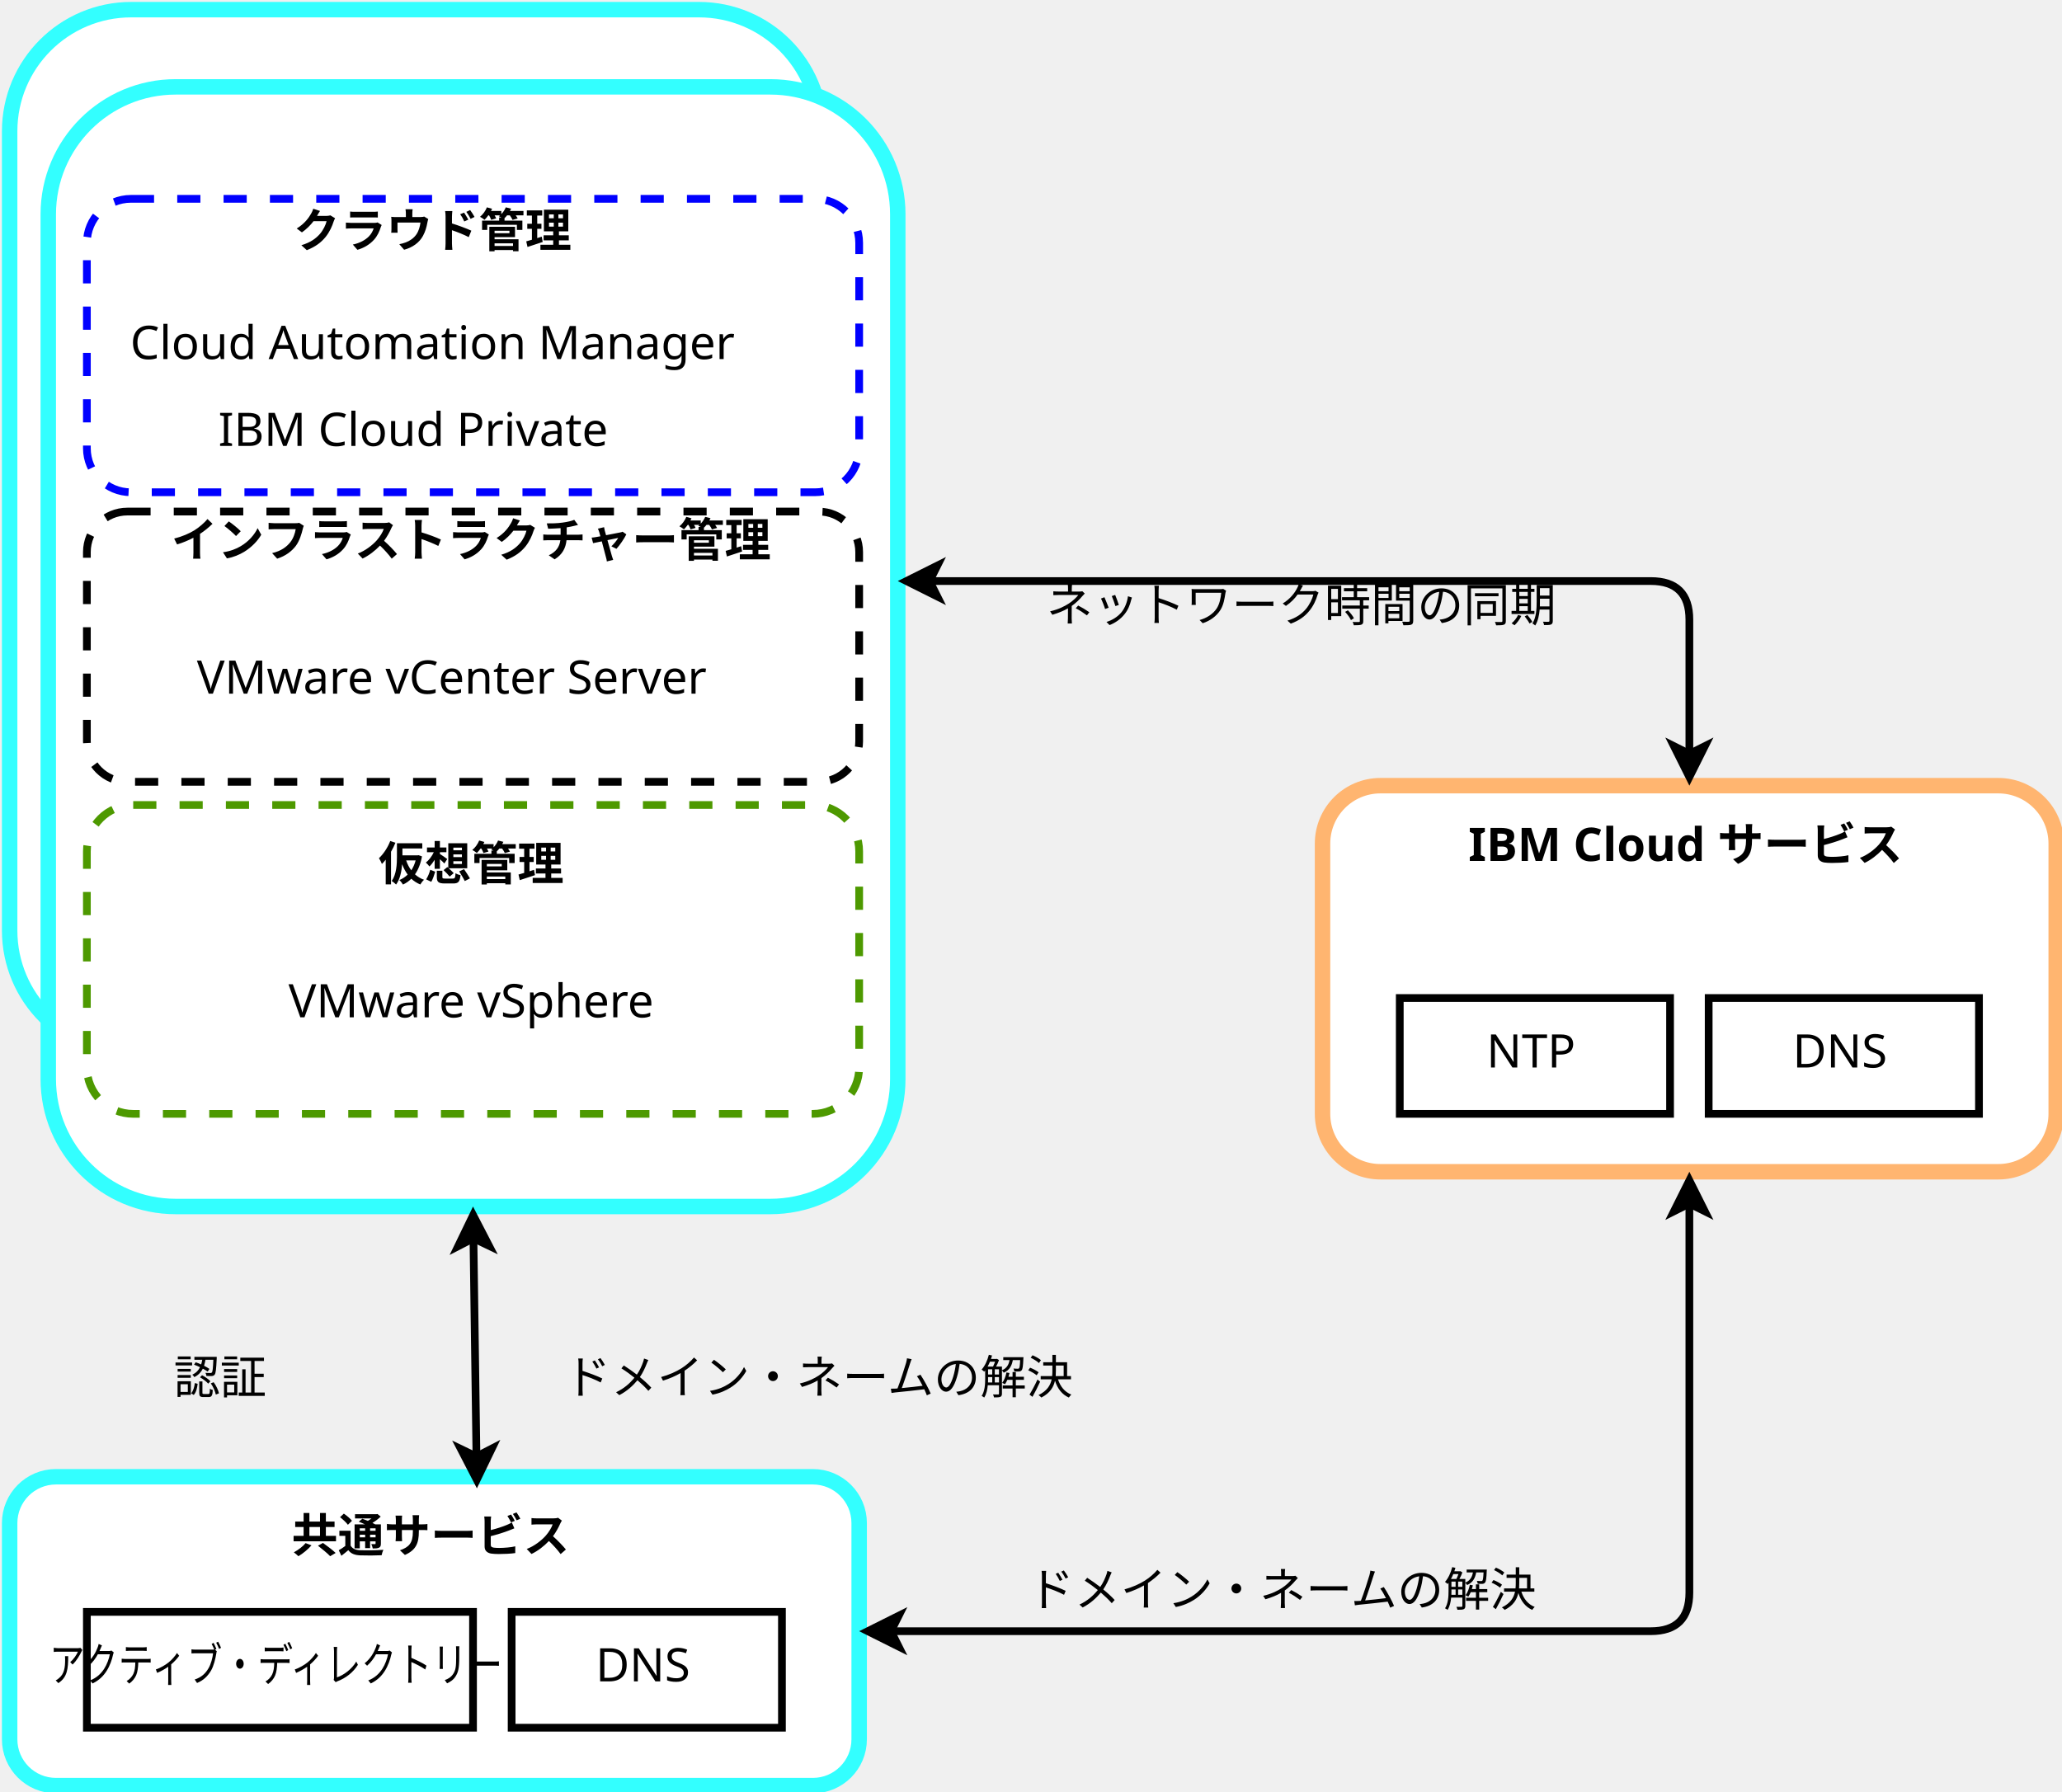
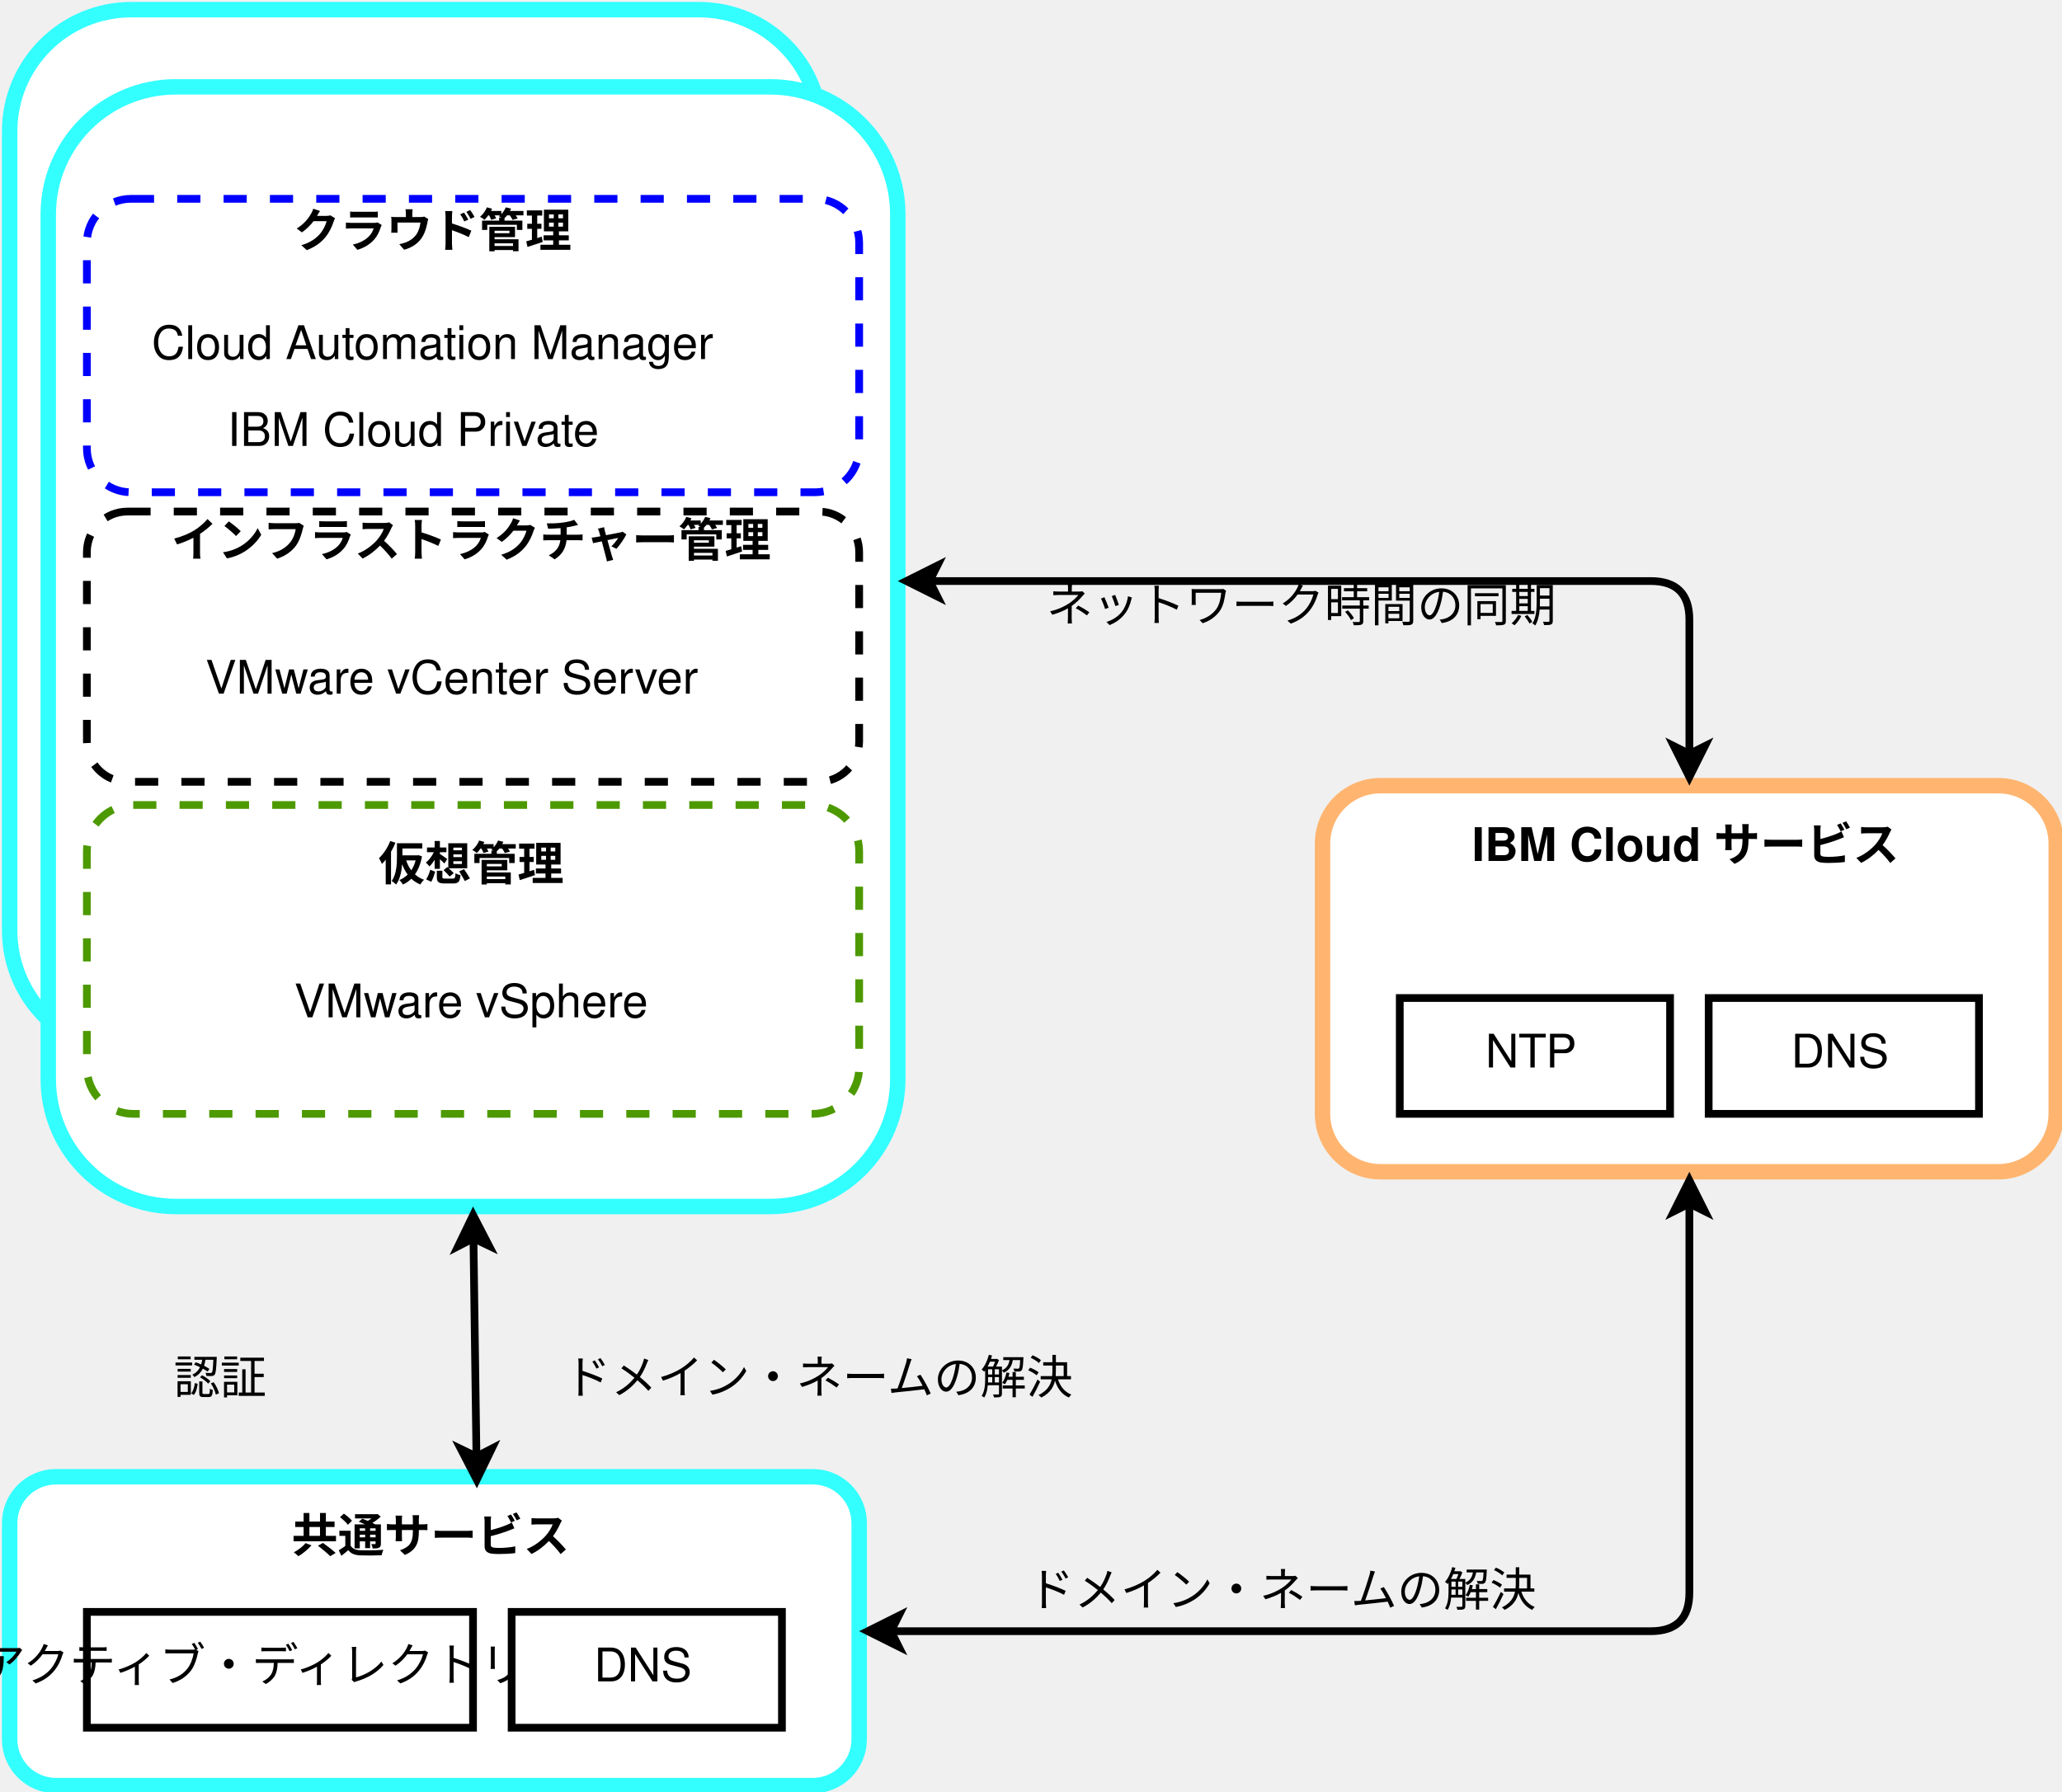
- <svg xmlns="http://www.w3.org/2000/svg" width="534px" height="464px" version="1.1" id="svg124">
-   <defs id="defs128" />
-   <g style="fill:#ffffff" id="g18" pointer-events="none" transform="translate(0.5,0.5)">
-     <rect style="stroke:#33ffff;stroke-width:4" id="rect4" ry="31.5" rx="31.5" height="270" width="210" y="2" x="2" />
-     <rect style="stroke:#33ffff;stroke-width:4" id="rect6" ry="33" rx="33" height="290" width="220" y="22" x="12" />
-     <g style="stroke-width:2;stroke-dasharray:6, 6" id="g14">
-       <rect style="stroke:#000000" id="rect8" ry="10.5" rx="10.5" height="70" width="200" y="132" x="22" />
-       <rect style="stroke:#0000ff" id="rect10" ry="11.4" rx="11.4" height="76" width="200" y="51" x="22" />
-       <rect style="stroke:#4d9900" id="rect12" ry="12" rx="12" height="80" width="200" y="208" x="22" />
+ <svg xmlns="http://www.w3.org/2000/svg" width="534px" height="464px" version="1.1">
+   <g transform="translate(.5 .5)">
+     <g fill="#fff" pointer-events="none">
+       <rect x="2" y="2" width="210" height="270" rx="31.5" ry="31.5" stroke="#3ff" stroke-width="4" />
+       <rect x="12" y="22" width="220" height="290" rx="33" ry="33" stroke="#3ff" stroke-width="4" />
+       <g stroke-dasharray="6 6" stroke-width="2">
+         <rect x="22" y="132" width="200" height="70" rx="10.5" ry="10.5" stroke="#000" />
+         <rect x="22" y="51" width="200" height="76" rx="11.4" ry="11.4" stroke="#00f" />
+         <rect x="22" y="208" width="200" height="80" rx="12" ry="12" stroke="#4d9900" />
+       </g>
+       <rect x="2" y="382" width="220" height="80" rx="12" ry="12" stroke="#3ff" stroke-width="4" />
    </g>
-     <rect style="stroke:#33ffff;stroke-width:4" id="rect16" ry="12" rx="12" height="80" width="220" y="382" x="2" />
-   </g>
-   <g style="font-weight:bold;font-size:12px;font-family:'MS UI Gothic';text-anchor:middle" id="g22" font-weight="bold" font-size="12px" transform="translate(0.5,0.5)">
-     <text id="text20" y="401.5" x="111">共通サービス</text>
-   </g>
-   <rect style="fill:#ffffff;stroke:#000000;stroke-width:2" id="rect24" pointer-events="none" height="30" width="100" y="417.5" x="22.5" />
-   <text style="font-size:10.481px;font-family:'MS UI Gothic';text-anchor:middle;stroke-width:0.873" x="81.826" y="380.366" id="text26" transform="scale(0.8734006,1.14495)">アクティブ・ディレクトリー</text>
-   <rect style="fill:#ffffff;stroke:#000000;stroke-width:2" id="rect30" pointer-events="none" height="30" width="70" y="417.5" x="132.5" />
-   <g style="font-size:12px;font-family:'MS UI Gothic';text-anchor:middle" id="g34" font-size="12px" transform="translate(0.5,0.5)">
-     <text id="text32" y="435" x="166">DNS</text>
-   </g>
-   <path style="fill:none;stroke:#000000;stroke-width:2;stroke-miterlimit:10" id="path36" stroke-miterlimit="10" pointer-events="none" d="m 123.39,377.26 -0.78,-56.52" />
-   <g id="g50" transform="translate(0.5,0.5)">
-     <path style="stroke:#000000;stroke-width:2;stroke-miterlimit:10" id="path38" stroke-miterlimit="10" pointer-events="none" d="m 122.97,382.76 -4.11,-7.94 4.03,1.94 3.97,-2.05 z" />
-     <path style="stroke:#000000;stroke-width:2;stroke-miterlimit:10" id="path40" stroke-miterlimit="10" pointer-events="none" d="m 122.03,314.24 4.11,7.94 -4.03,-1.94 -3.97,2.05 z" />
-     <g style="font-size:12px;font-family:'MS UI Gothic';text-anchor:middle" id="g44" font-size="12px">
-       <text id="text42" y="360.5" x="56.5">認証</text>
+     <g font-family="Helvetica" font-size="12px" font-weight="bold" text-anchor="middle">
+       <text x="111" y="401.5">共通サービス</text>
    </g>
-     <g style="font-size:12px;font-family:'MS UI Gothic';text-anchor:middle" id="g48" font-size="12px">
-       <text id="text46" y="360.5" x="211.5">ドメイン・ネームの解決</text>
+     <rect x="22" y="417" width="100" height="30" fill="#fff" pointer-events="none" stroke="#000" stroke-width="2" />
+     <g font-family="Helvetica" font-size="12px" text-anchor="middle">
+       <text x="71" y="435">アクティブ・ディレクトリー</text>
    </g>
-   </g>
-   <rect style="fill:#ffffff;stroke:#ffb570;stroke-width:4" id="rect52" pointer-events="none" ry="15" rx="15" height="100" width="190" y="203.5" x="342.5" />
-   <g style="font-weight:bold;font-size:12px;font-family:'MS UI Gothic';text-anchor:middle" id="g56" font-weight="bold" font-size="12px" transform="translate(0.5,0.5)">
-     <text id="text54" y="222.5" x="436">IBM Cloud サービス</text>
-   </g>
-   <rect style="fill:#ffffff;stroke:#000000;stroke-width:2" id="rect58" pointer-events="none" height="30" width="70" y="258.5" x="362.5" />
-   <g style="font-size:12px;font-family:'MS UI Gothic';text-anchor:middle" id="g62" font-size="12px" transform="translate(0.5,0.5)">
-     <text id="text60" y="276" x="396">NTP</text>
-   </g>
-   <rect style="fill:#ffffff;stroke:#000000;stroke-width:2" id="rect64" pointer-events="none" height="30" width="70" y="258.5" x="442.5" />
-   <g style="font-size:12px;font-family:'MS UI Gothic';text-anchor:middle" id="g68" font-size="12px" transform="translate(0.5,0.5)">
-     <text id="text66" y="276" x="476">DNS</text>
-   </g>
-   <path style="fill:none;stroke:#000000;stroke-width:2;stroke-miterlimit:10" id="path70" stroke-miterlimit="10" pointer-events="none" d="M 230.74,422.5 H 427.5 q 10,0 10,-10 V 311.74" />
-   <g id="g80" transform="translate(0.5,0.5)">
-     <path style="stroke:#000000;stroke-width:2;stroke-miterlimit:10" id="path72" stroke-miterlimit="10" pointer-events="none" d="m 224.24,422 8,-4 -2,4 2,4 z" />
-     <path style="stroke:#000000;stroke-width:2;stroke-miterlimit:10" id="path74" stroke-miterlimit="10" pointer-events="none" d="m 437,305.24 4,8 -4,-2 -4,2 z" />
-     <g style="font-size:12px;font-family:'MS UI Gothic';text-anchor:middle" id="g78" font-size="12px">
-       <text id="text76" y="415.5" x="331.5">ドメイン・ネームの解決</text>
+     <rect x="132" y="417" width="70" height="30" fill="#fff" pointer-events="none" stroke="#000" stroke-width="2" />
+     <g font-family="Helvetica" font-size="12px" text-anchor="middle">
+       <text x="166" y="435">DNS</text>
    </g>
-   </g>
-   <path style="fill:none;stroke:#000000;stroke-width:2;stroke-miterlimit:10" id="path82" stroke-miterlimit="10" pointer-events="none" d="M 240.74,150.5 H 427.5 q 10,0 10,10 v 34.76" />
-   <g id="g120" transform="translate(0.5,0.5)">
-     <path style="stroke:#000000;stroke-width:2;stroke-miterlimit:10" id="path84" stroke-miterlimit="10" pointer-events="none" d="m 234.24,150 8,-4 -2,4 2,4 z" />
-     <path style="stroke:#000000;stroke-width:2;stroke-miterlimit:10" id="path86" stroke-miterlimit="10" pointer-events="none" d="m 437,200.76 -4,-8 4,2 4,-2 z" />
-     <g style="font-size:12px;font-family:'MS UI Gothic';text-anchor:middle" id="g118" font-size="12px">
-       <text id="text88" y="160.5" x="336.5">ネットワーク時間の同期</text>
-       <g style="font-weight:bold" id="g92" font-weight="bold">
-         <text id="text90" y="227.5" x="121.5">仮想管理</text>
+     <path d="m122.89 376.76-0.78-56.52" fill="none" pointer-events="none" stroke="#000" stroke-miterlimit="10" stroke-width="2" />
+     <g>
+       <path d="m122.97 382.76-4.11-7.94 4.03 1.94 3.97-2.05z" pointer-events="none" stroke="#000" stroke-miterlimit="10" stroke-width="2" />
+       <path d="m122.03 314.24 4.11 7.94-4.03-1.94-3.97 2.05z" pointer-events="none" stroke="#000" stroke-miterlimit="10" stroke-width="2" />
+       <g font-family="Helvetica" font-size="12px" text-anchor="middle">
+         <text x="56.5" y="360.5">認証</text>
      </g>
-       <g style="text-decoration: underline;text-decoration-line: underline" id="g96" text-decoration="underline">
-         <text id="text94" y="263" x="121.5">VMware vSphere</text>
+       <g font-family="Helvetica" font-size="12px" text-anchor="middle">
+         <text x="211.5" y="360.5">ドメイン・ネームの解決</text>
      </g>
-       <g style="font-weight:bold" id="g100" font-weight="bold">
-         <text id="text98" y="63.5" x="111.5">クラウド管理</text>
+     </g>
+     <rect x="342" y="203" width="190" height="100" rx="15" ry="15" fill="#fff" pointer-events="none" stroke="#ffb570" stroke-width="4" />
+     <g font-family="Helvetica" font-size="12px" font-weight="bold" text-anchor="middle">
+       <text x="436" y="222.5">IBM Cloud サービス</text>
+     </g>
+     <rect x="362" y="258" width="70" height="30" fill="#fff" pointer-events="none" stroke="#000" stroke-width="2" />
+     <g font-family="Helvetica" font-size="12px" text-anchor="middle">
+       <text x="396" y="276">NTP</text>
+     </g>
+     <rect x="442" y="258" width="70" height="30" fill="#fff" pointer-events="none" stroke="#000" stroke-width="2" />
+     <g font-family="Helvetica" font-size="12px" text-anchor="middle">
+       <text x="476" y="276">DNS</text>
+     </g>
+     <path d="m230.24 422h196.76q10 0 10-10v-100.76" fill="none" pointer-events="none" stroke="#000" stroke-miterlimit="10" stroke-width="2" />
+     <g>
+       <path d="m224.24 422 8-4-2 4 2 4z" pointer-events="none" stroke="#000" stroke-miterlimit="10" stroke-width="2" />
+       <path d="m437 305.24 4 8-4-2-4 2z" pointer-events="none" stroke="#000" stroke-miterlimit="10" stroke-width="2" />
+       <g font-family="Helvetica" font-size="12px" text-anchor="middle">
+         <text x="331.5" y="415.5">ドメイン・ネームの解決</text>
      </g>
-       <g style="text-decoration: underline;text-decoration-line: underline" id="g104" text-decoration="underline">
-         <text id="text102" y="92.5" x="111.5">Cloud Automation Manager</text>
-       </g>
-       <g style="text-decoration: underline;text-decoration-line: underline" id="g108" text-decoration="underline">
-         <text id="text106" y="115" x="106.5">IBM Cloud Private</text>
-       </g>
-       <g style="font-weight:bold" id="g112" font-weight="bold">
-         <text id="text110" y="143.67" x="121.5">インフラストラクチャー管理</text>
-       </g>
-       <g style="text-decoration: underline;text-decoration-line: underline" id="g116" text-decoration="underline">
-         <text id="text114" y="179.17" x="116.5">VMware vCenter Server</text>
+     </g>
+     <path d="m240.24 150h186.76q10 0 10 10v34.76" fill="none" pointer-events="none" stroke="#000" stroke-miterlimit="10" stroke-width="2" />
+     <g>
+       <path d="m234.24 150 8-4-2 4 2 4z" pointer-events="none" stroke="#000" stroke-miterlimit="10" stroke-width="2" />
+       <path d="m437 200.76-4-8 4 2 4-2z" pointer-events="none" stroke="#000" stroke-miterlimit="10" stroke-width="2" />
+       <g font-family="Helvetica" font-size="12px" text-anchor="middle">
+         <text x="336.5" y="160.5">ネットワーク時間の同期</text>
+         <g font-weight="bold">
+           <text x="121.5" y="227.5">仮想管理</text>
+         </g>
+         <g text-decoration="underline">
+           <text x="121.5" y="263">VMware vSphere</text>
+         </g>
+         <g font-weight="bold">
+           <text x="111.5" y="63.5">クラウド管理</text>
+         </g>
+         <g text-decoration="underline">
+           <text x="111.5" y="92.5">Cloud Automation Manager</text>
+         </g>
+         <g text-decoration="underline">
+           <text x="106.5" y="115">IBM Cloud Private</text>
+         </g>
+         <g font-weight="bold">
+           <text x="121.5" y="143.67">インフラストラクチャー管理</text>
+         </g>
+         <g text-decoration="underline">
+           <text x="116.5" y="179.17">VMware vCenter Server</text>
+         </g>
      </g>
    </g>
  </g>
</svg>
